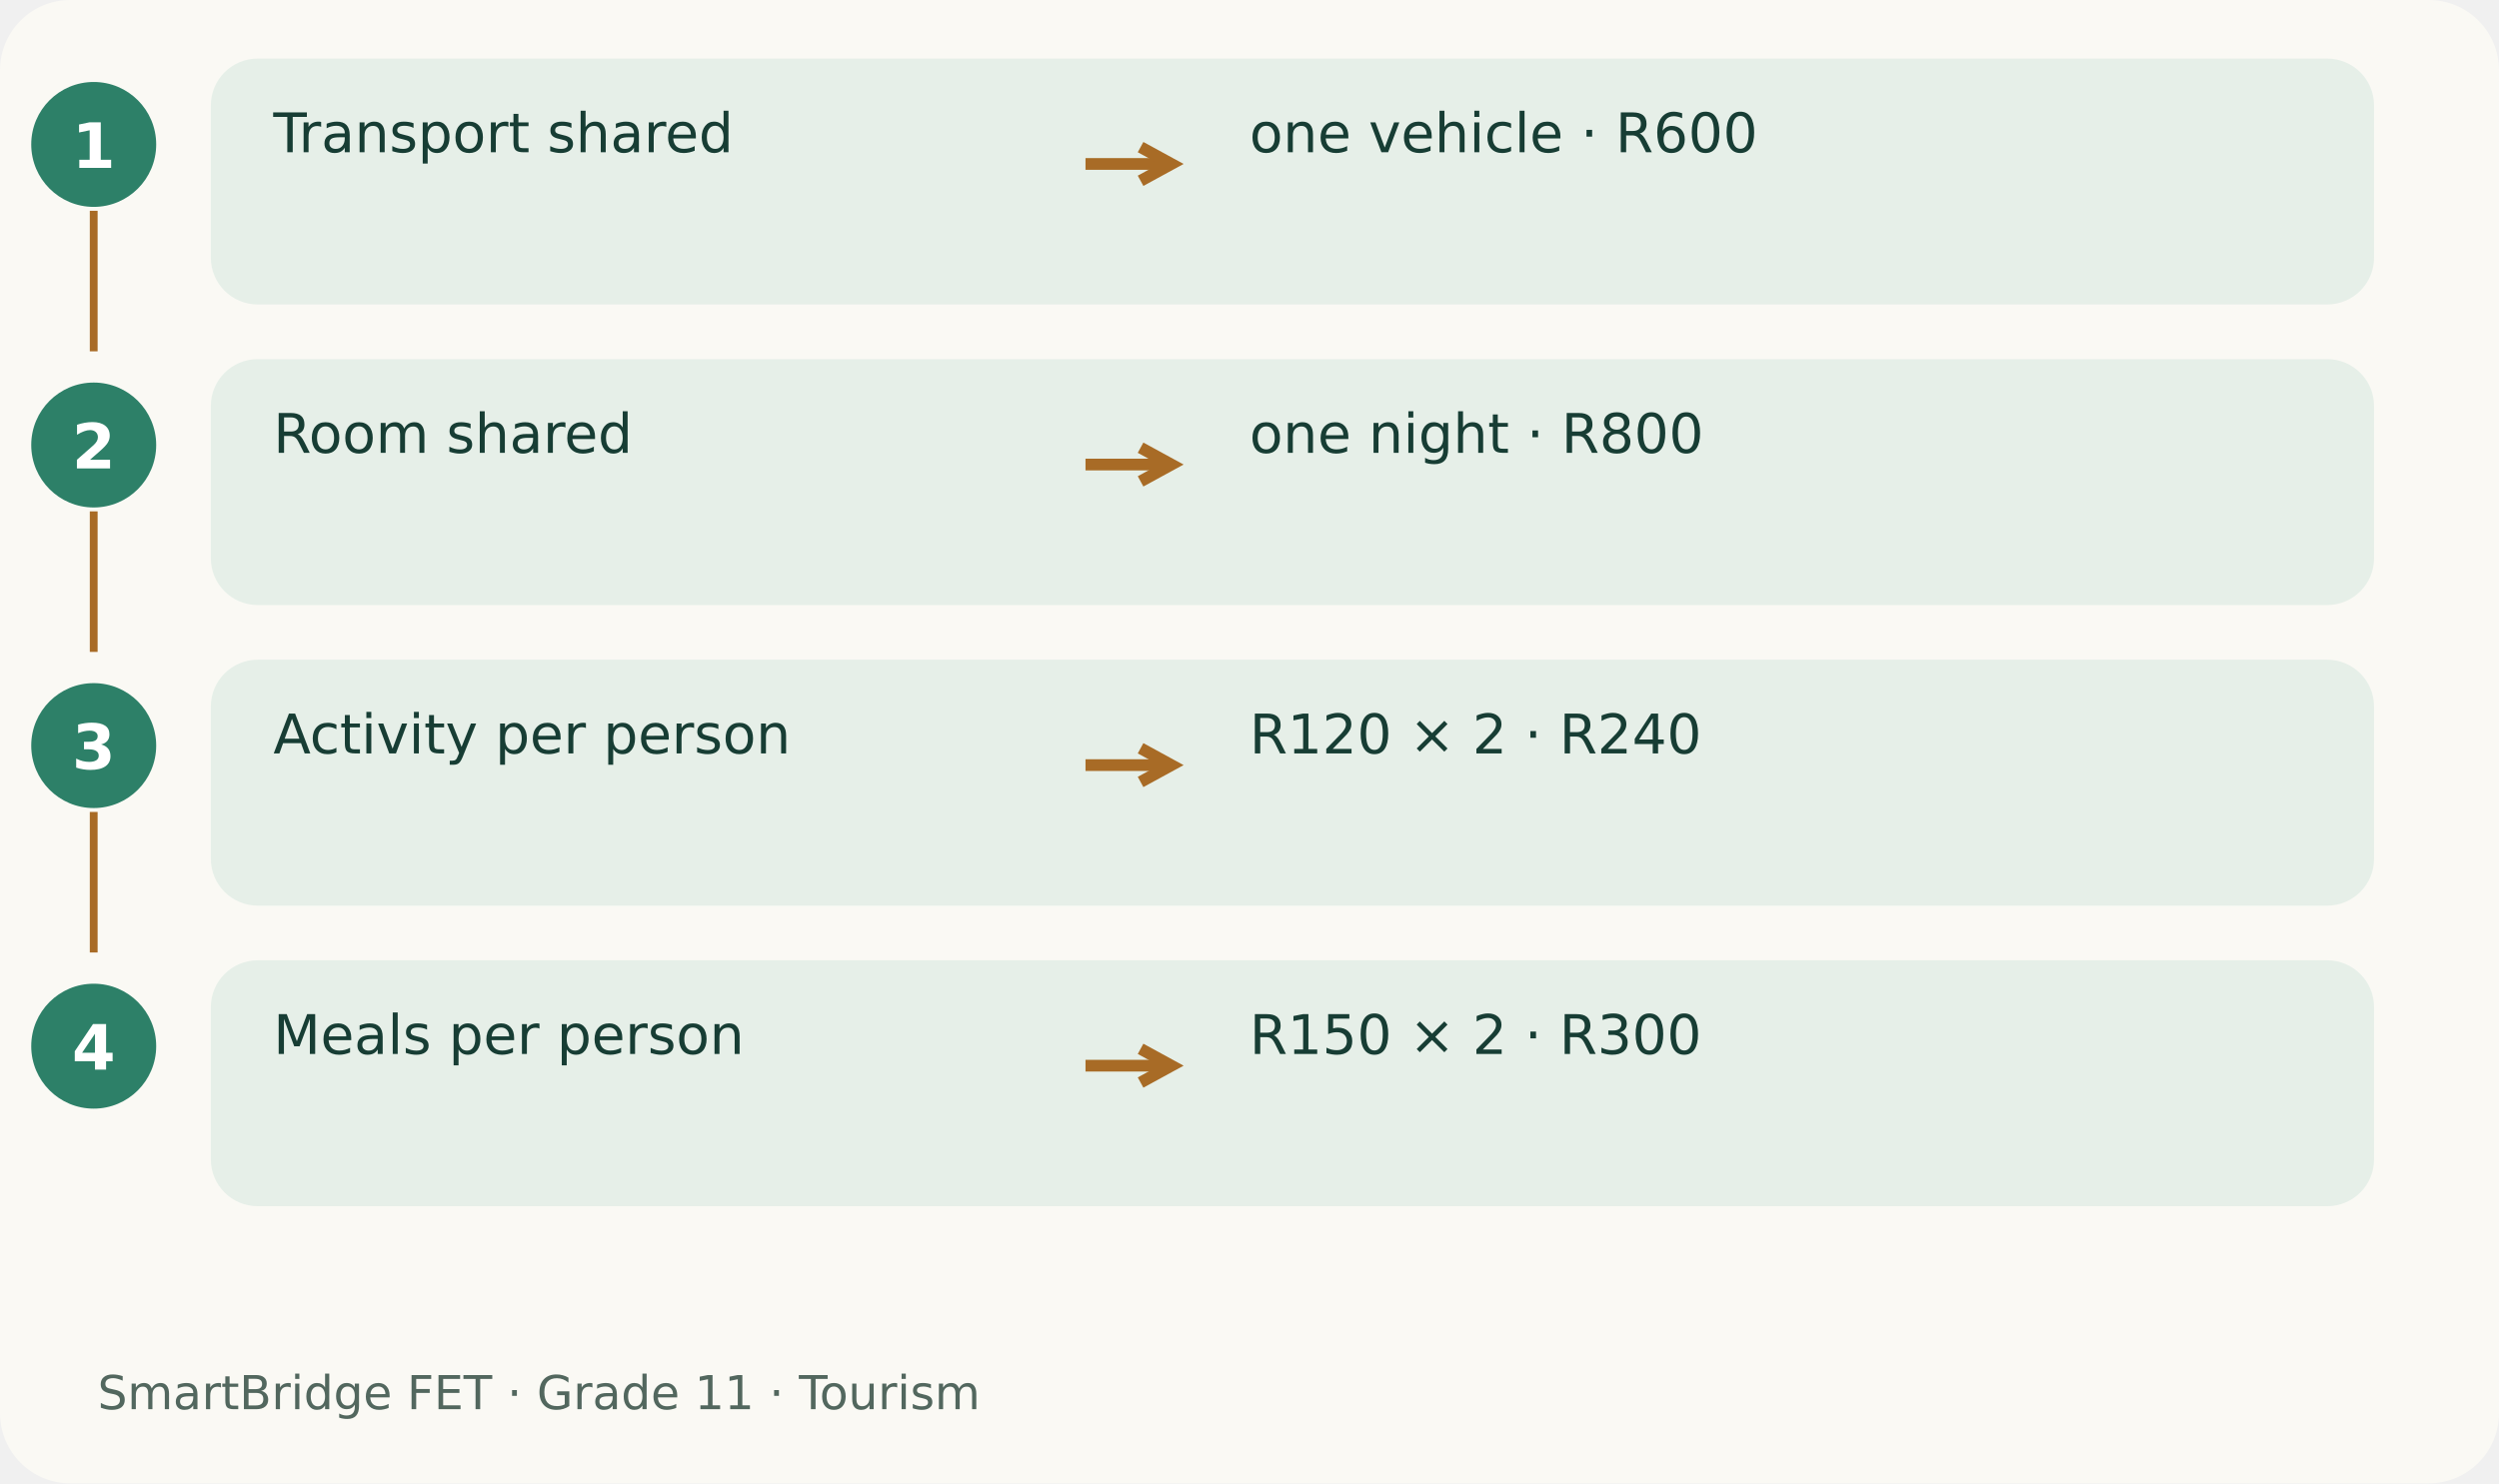
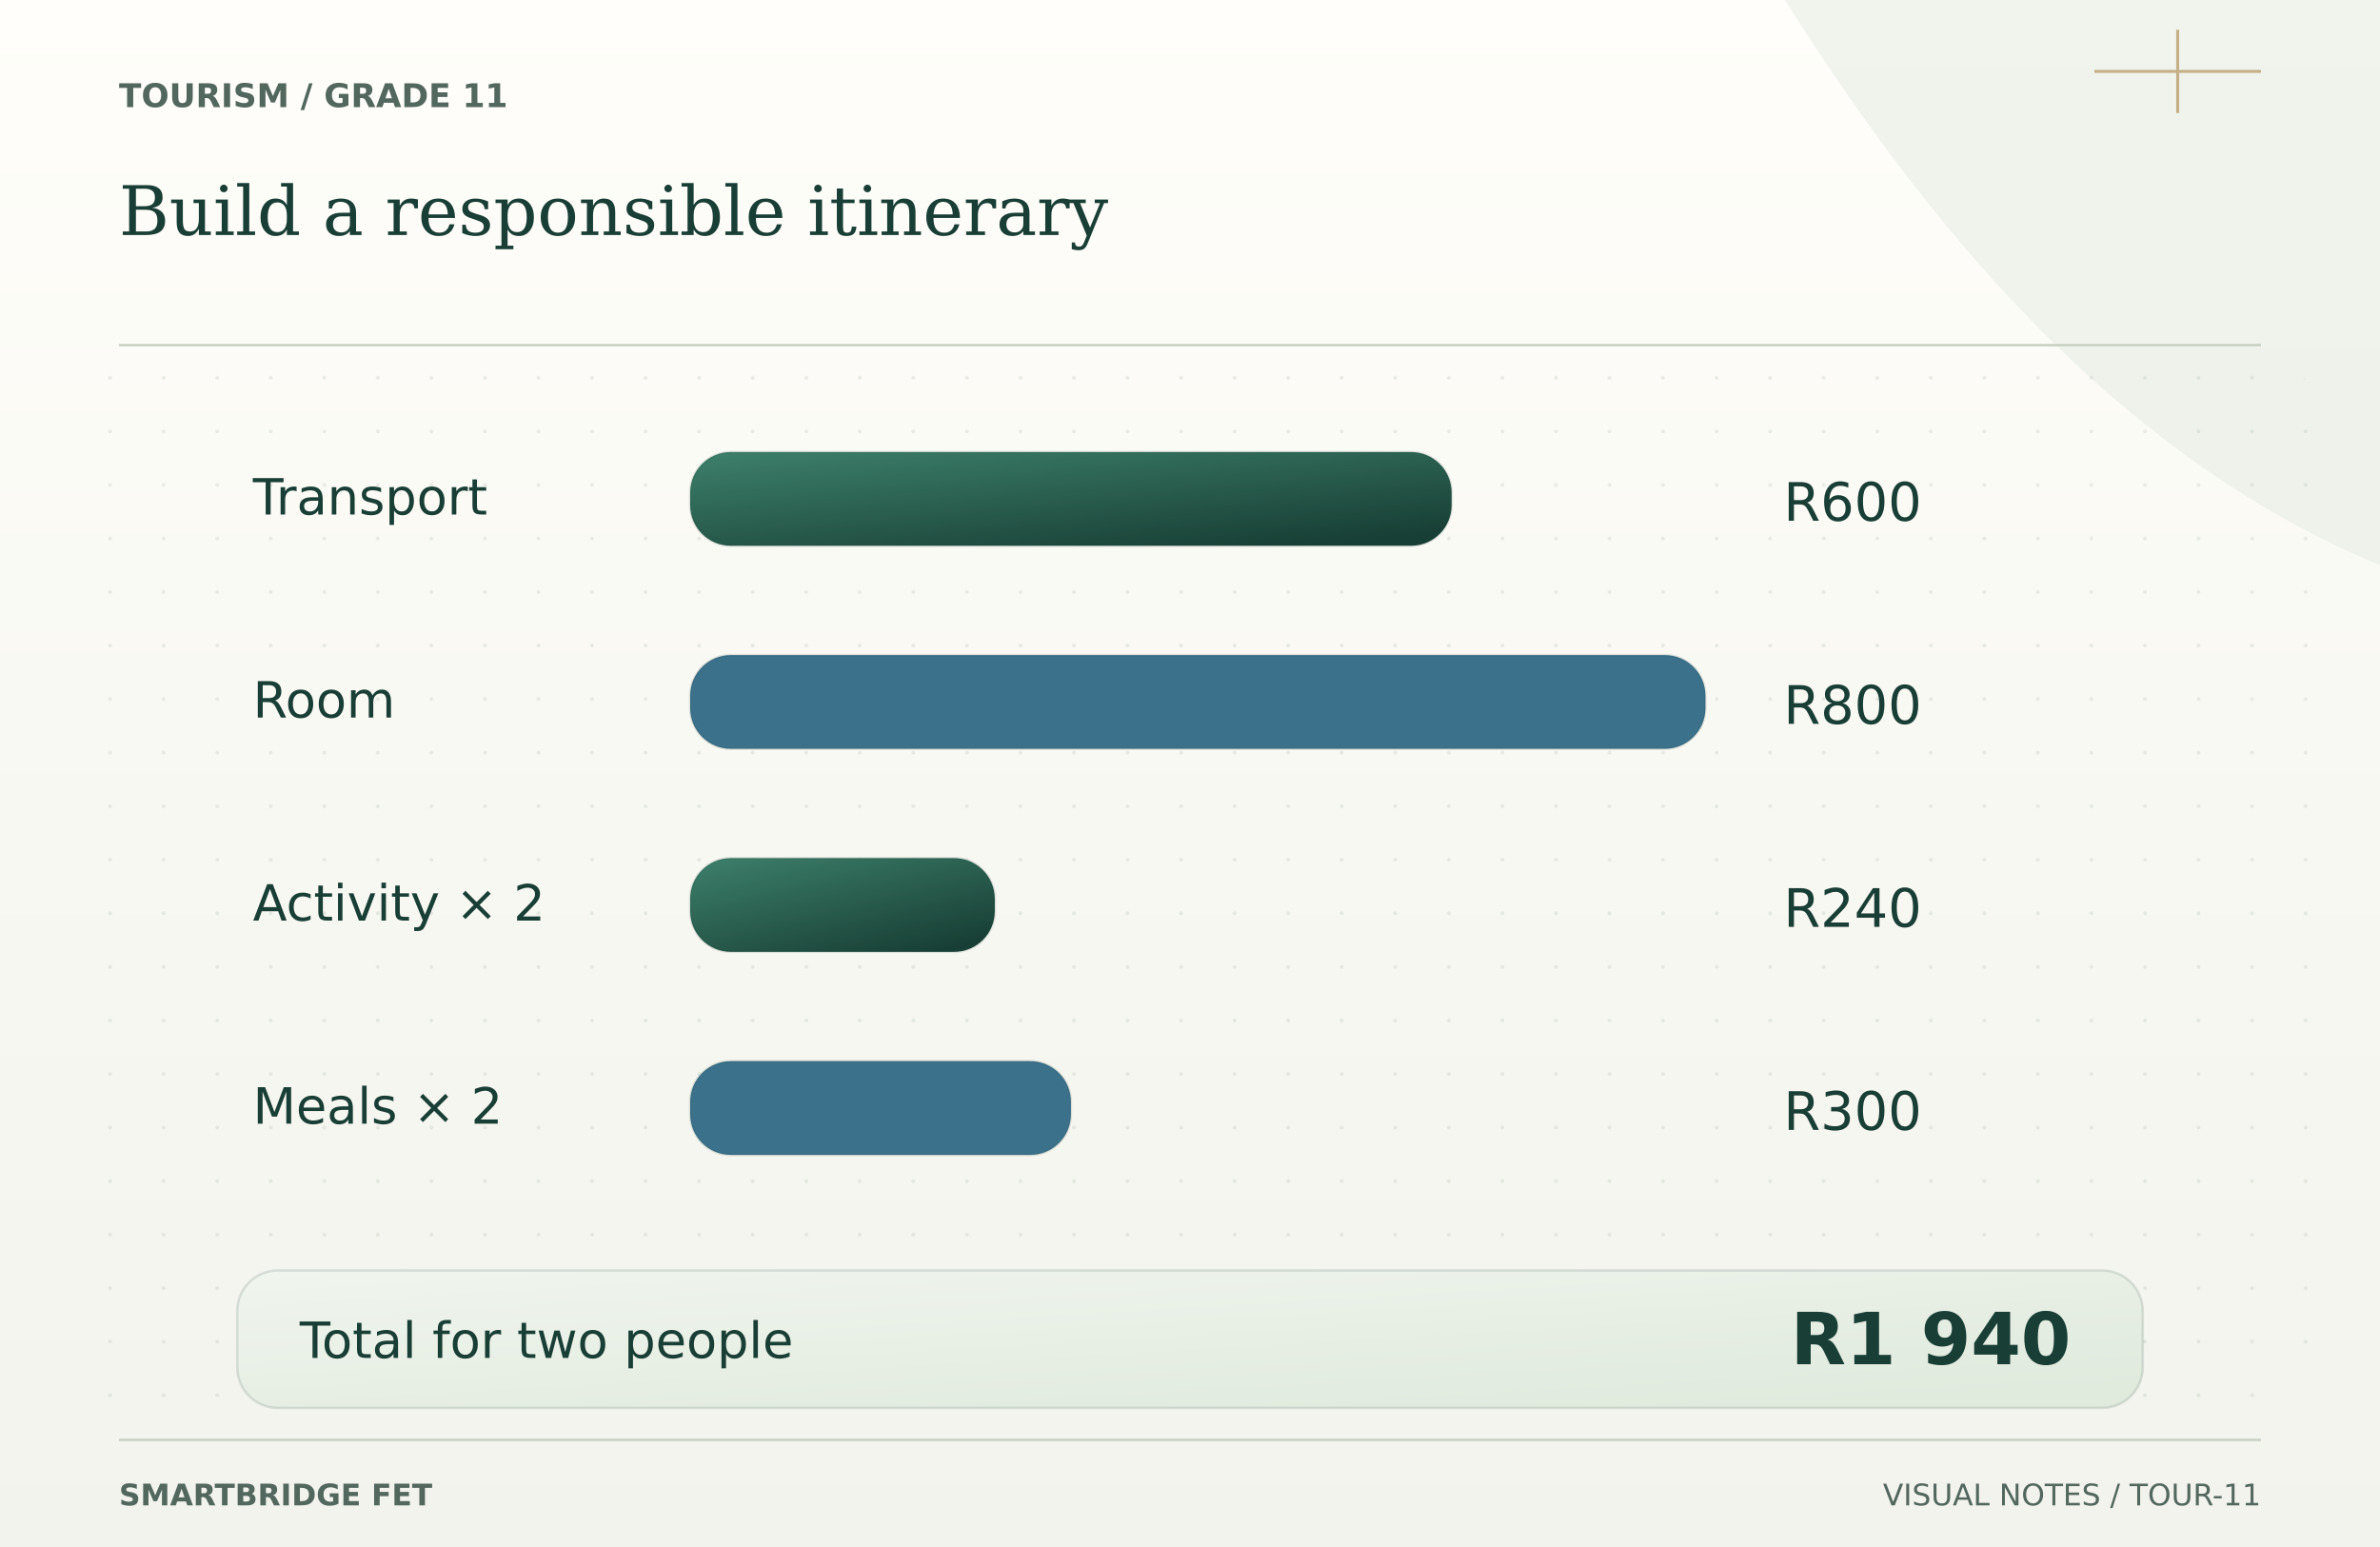
- <svg xmlns="http://www.w3.org/2000/svg" viewBox="0 0 640 380" role="img" aria-labelledby="title desc">
-   <rect width="640" height="380" rx="18" fill="#faf9f4" />
+ <svg xmlns="http://www.w3.org/2000/svg" width="1600" height="1040" viewBox="0 0 800 520" role="img" aria-labelledby="title desc">
+   <defs>
+     <linearGradient id="paper" x2="0" y2="1">
+       <stop stop-color="#fffefa" />
+       <stop offset="1" stop-color="#f2f3ec" />
+     </linearGradient>
+     <linearGradient id="forest" x2=".8" y2="1">
+       <stop stop-color="#3d806b" />
+       <stop offset="1" stop-color="#183f35" />
+     </linearGradient>
+     <linearGradient id="sage" x2=".8" y2="1">
+       <stop stop-color="#f0f5ee" />
+       <stop offset="1" stop-color="#e0eadd" />
+     </linearGradient>
+     <linearGradient id="brass" x2="1" y2="1">
+       <stop stop-color="#c7a36a" />
+       <stop offset="1" stop-color="#98703b" />
+     </linearGradient>
+     <linearGradient id="cell" x2="1" y2="1">
+       <stop stop-color="#d7e6bf" />
+       <stop offset="1" stop-color="#9cb887" />
+     </linearGradient>
+     <linearGradient id="vacuole" x2="1" y2="1">
+       <stop stop-color="#e7f3ed" />
+       <stop offset="1" stop-color="#b7d6df" />
+     </linearGradient>
+     <radialGradient id="nucleus" cx=".3" cy=".25">
+       <stop stop-color="#e0d7ec" />
+       <stop offset="1" stop-color="#a596bd" />
+     </radialGradient>
+     <radialGradient id="sun">
+       <stop stop-color="#faf0c6" />
+       <stop offset="1" stop-color="#e6c77c" />
+     </radialGradient>
+     <linearGradient id="leaf" x2="1" y2="1">
+       <stop stop-color="#9dbb74" />
+       <stop offset=".6" stop-color="#5f9361" />
+       <stop offset="1" stop-color="#35694f" />
+     </linearGradient>
+     <pattern id="dots" width="18" height="18" patternUnits="userSpaceOnUse">
+       <circle cx="1" cy="1" r=".65" fill="#8fa491" opacity=".18" />
+     </pattern>
+   </defs>
+   <rect width="800" height="520" rx="0" fill="url(#paper)" />
+   <path d="M600 0H800V190C718 156 654 86 600 0Z" fill="#e4ebe1" opacity=".55" />
+   <rect x="20" y="122" width="760" height="350" rx="18" fill="url(#dots)" />
  <g font-family="DejaVu Sans,Arial,sans-serif">
-     <circle cx="24" cy="37.0" r="16" fill="#2d8068" />
-     <text x="24" y="43.0" font-size="16" fill="white" text-anchor="middle" font-weight="bold">1</text>
-     <rect x="54" y="15.0" width="554" height="63.0" rx="12" fill="#e6efe8" />
-     <text x="70" y="39.0" font-size="14" fill="#173d34" text-anchor="start" font-weight="normal">Transport shared</text>
-     <path d="M278,42.0 L300,42.0" stroke="#a86b26" stroke-width="3" fill="none" />
-     <polyline points="292.102,46.315 300,42.0 292.102,37.685" stroke="#a86b26" stroke-width="3" fill="none" />
-     <text x="320" y="39.0" font-size="14" fill="#173d34" text-anchor="start" font-weight="normal">one vehicle · R600</text>
-     <path d="M24,54.0 L24,90.0" stroke="#a86b26" stroke-width="2" fill="none" />
-     <circle cx="24" cy="114.0" r="16" fill="#2d8068" />
-     <text x="24" y="120.0" font-size="16" fill="white" text-anchor="middle" font-weight="bold">2</text>
-     <rect x="54" y="92.0" width="554" height="63.0" rx="12" fill="#e6efe8" />
-     <text x="70" y="116.0" font-size="14" fill="#173d34" text-anchor="start" font-weight="normal">Room shared</text>
-     <path d="M278,119.0 L300,119.0" stroke="#a86b26" stroke-width="3" fill="none" />
-     <polyline points="292.102,123.315 300,119.0 292.102,114.685" stroke="#a86b26" stroke-width="3" fill="none" />
-     <text x="320" y="116.0" font-size="14" fill="#173d34" text-anchor="start" font-weight="normal">one night · R800</text>
-     <path d="M24,131.0 L24,167.0" stroke="#a86b26" stroke-width="2" fill="none" />
-     <circle cx="24" cy="191.0" r="16" fill="#2d8068" />
-     <text x="24" y="197.0" font-size="16" fill="white" text-anchor="middle" font-weight="bold">3</text>
-     <rect x="54" y="169.0" width="554" height="63.0" rx="12" fill="#e6efe8" />
-     <text x="70" y="193.0" font-size="14" fill="#173d34" text-anchor="start" font-weight="normal">Activity per person</text>
-     <path d="M278,196.0 L300,196.0" stroke="#a86b26" stroke-width="3" fill="none" />
-     <polyline points="292.102,200.315 300,196.0 292.102,191.685" stroke="#a86b26" stroke-width="3" fill="none" />
-     <text x="320" y="193.0" font-size="14" fill="#173d34" text-anchor="start" font-weight="normal">R120 × 2 · R240</text>
-     <path d="M24,208.0 L24,244.0" stroke="#a86b26" stroke-width="2" fill="none" />
-     <circle cx="24" cy="268.0" r="16" fill="#2d8068" />
-     <text x="24" y="274.0" font-size="16" fill="white" text-anchor="middle" font-weight="bold">4</text>
-     <rect x="54" y="246.0" width="554" height="63.0" rx="12" fill="#e6efe8" />
-     <text x="70" y="270.0" font-size="14" fill="#173d34" text-anchor="start" font-weight="normal">Meals per person</text>
-     <path d="M278,273.0 L300,273.0" stroke="#a86b26" stroke-width="3" fill="none" />
-     <polyline points="292.102,277.315 300,273.0 292.102,268.685" stroke="#a86b26" stroke-width="3" fill="none" />
-     <text x="320" y="270.0" font-size="14" fill="#173d34" text-anchor="start" font-weight="normal">R150 × 2 · R300</text>
-     <text x="25" y="361" font-size="12" fill="#52675e" text-anchor="start" font-weight="normal">SmartBridge FET · Grade 11 · Tourism</text>
+     <text x="40" y="36" font-size="11" fill="#52675e" text-anchor="start" font-weight="bold">TOURISM  /  GRADE 11</text>
+     <path d="M704 24H760M732 10V38" stroke="#ae8a50" stroke-width="1" opacity=".65" />
+     <g font-family="Georgia,DejaVu Serif,serif">
+       <text x="40" y="79" font-size="23" fill="#193e36" text-anchor="start" font-weight="normal">Build a responsible itinerary</text>
+     </g>
+     <path d="M40 116H760" stroke="#c6d0c0" stroke-width=".8" />
+     <g transform="translate(64 132) scale(1.05)">
+       <text x="20" y="39" font-size="16" fill="#193e36" text-anchor="start" font-weight="normal">Transport</text>
+       <rect x="160" y="19" width="243.75" height="30" rx="13" fill="url(#forest)" stroke="#193e36" stroke-opacity=".13" stroke-width=".8" />
+       <text x="510" y="41" font-size="17" fill="#193e36" text-anchor="start" font-weight="normal">R600</text>
+       <text x="20" y="104" font-size="16" fill="#193e36" text-anchor="start" font-weight="normal">Room</text>
+       <rect x="160" y="84" width="325.0" height="30" rx="13" fill="#3c718c" stroke="#193e36" stroke-opacity=".13" stroke-width=".8" />
+       <text x="510" y="106" font-size="17" fill="#193e36" text-anchor="start" font-weight="normal">R800</text>
+       <text x="20" y="169" font-size="16" fill="#193e36" text-anchor="start" font-weight="normal">Activity × 2</text>
+       <rect x="160" y="149" width="97.5" height="30" rx="13" fill="url(#forest)" stroke="#193e36" stroke-opacity=".13" stroke-width=".8" />
+       <text x="510" y="171" font-size="17" fill="#193e36" text-anchor="start" font-weight="normal">R240</text>
+       <text x="20" y="234" font-size="16" fill="#193e36" text-anchor="start" font-weight="normal">Meals × 2</text>
+       <rect x="160" y="214" width="121.875" height="30" rx="13" fill="#3c718c" stroke="#193e36" stroke-opacity=".13" stroke-width=".8" />
+       <text x="510" y="236" font-size="17" fill="#193e36" text-anchor="start" font-weight="normal">R300</text>
+       <rect x="15" y="281" width="610" height="44" rx="13" fill="url(#sage)" stroke="#193e36" stroke-opacity=".13" stroke-width=".8" />
+       <text x="35" y="309" font-size="16" fill="#193e36" text-anchor="start" font-weight="normal">Total for two people</text>
+       <text x="602" y="311" font-size="23" fill="#193e36" text-anchor="end" font-weight="bold">R1 940</text>
+     </g>
+     <path d="M40 484H760" stroke="#c6d0c0" stroke-width=".8" />
+     <text x="40" y="506" font-size="10" fill="#52675e" text-anchor="start" font-weight="bold">SMARTBRIDGE FET</text>
+     <text x="760" y="506" font-size="10" fill="#52675e" text-anchor="end" font-weight="normal">VISUAL NOTES  /  TOUR-11</text>
  </g>
</svg>
